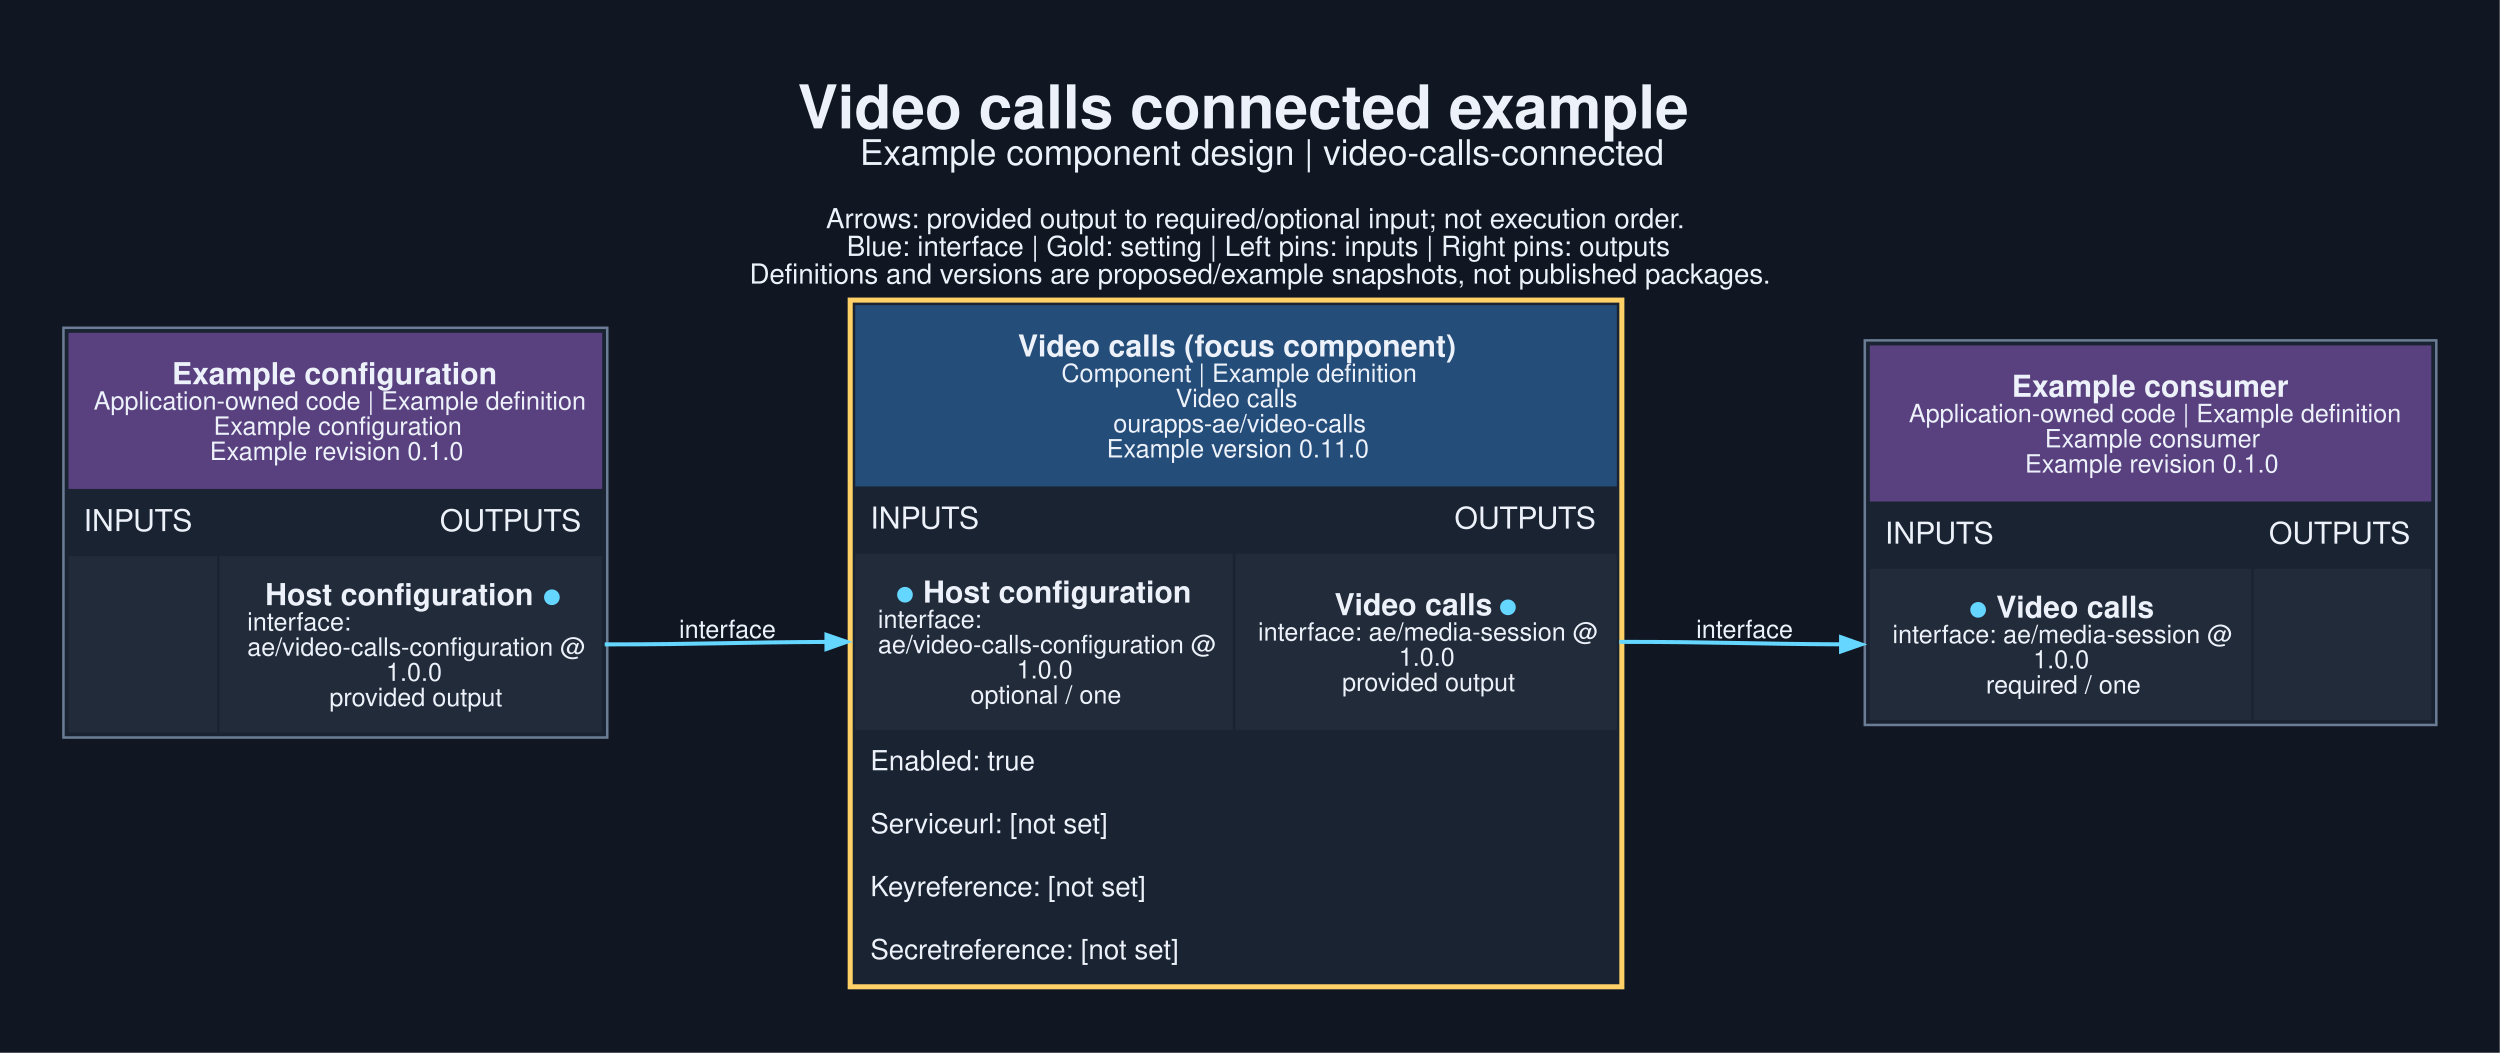
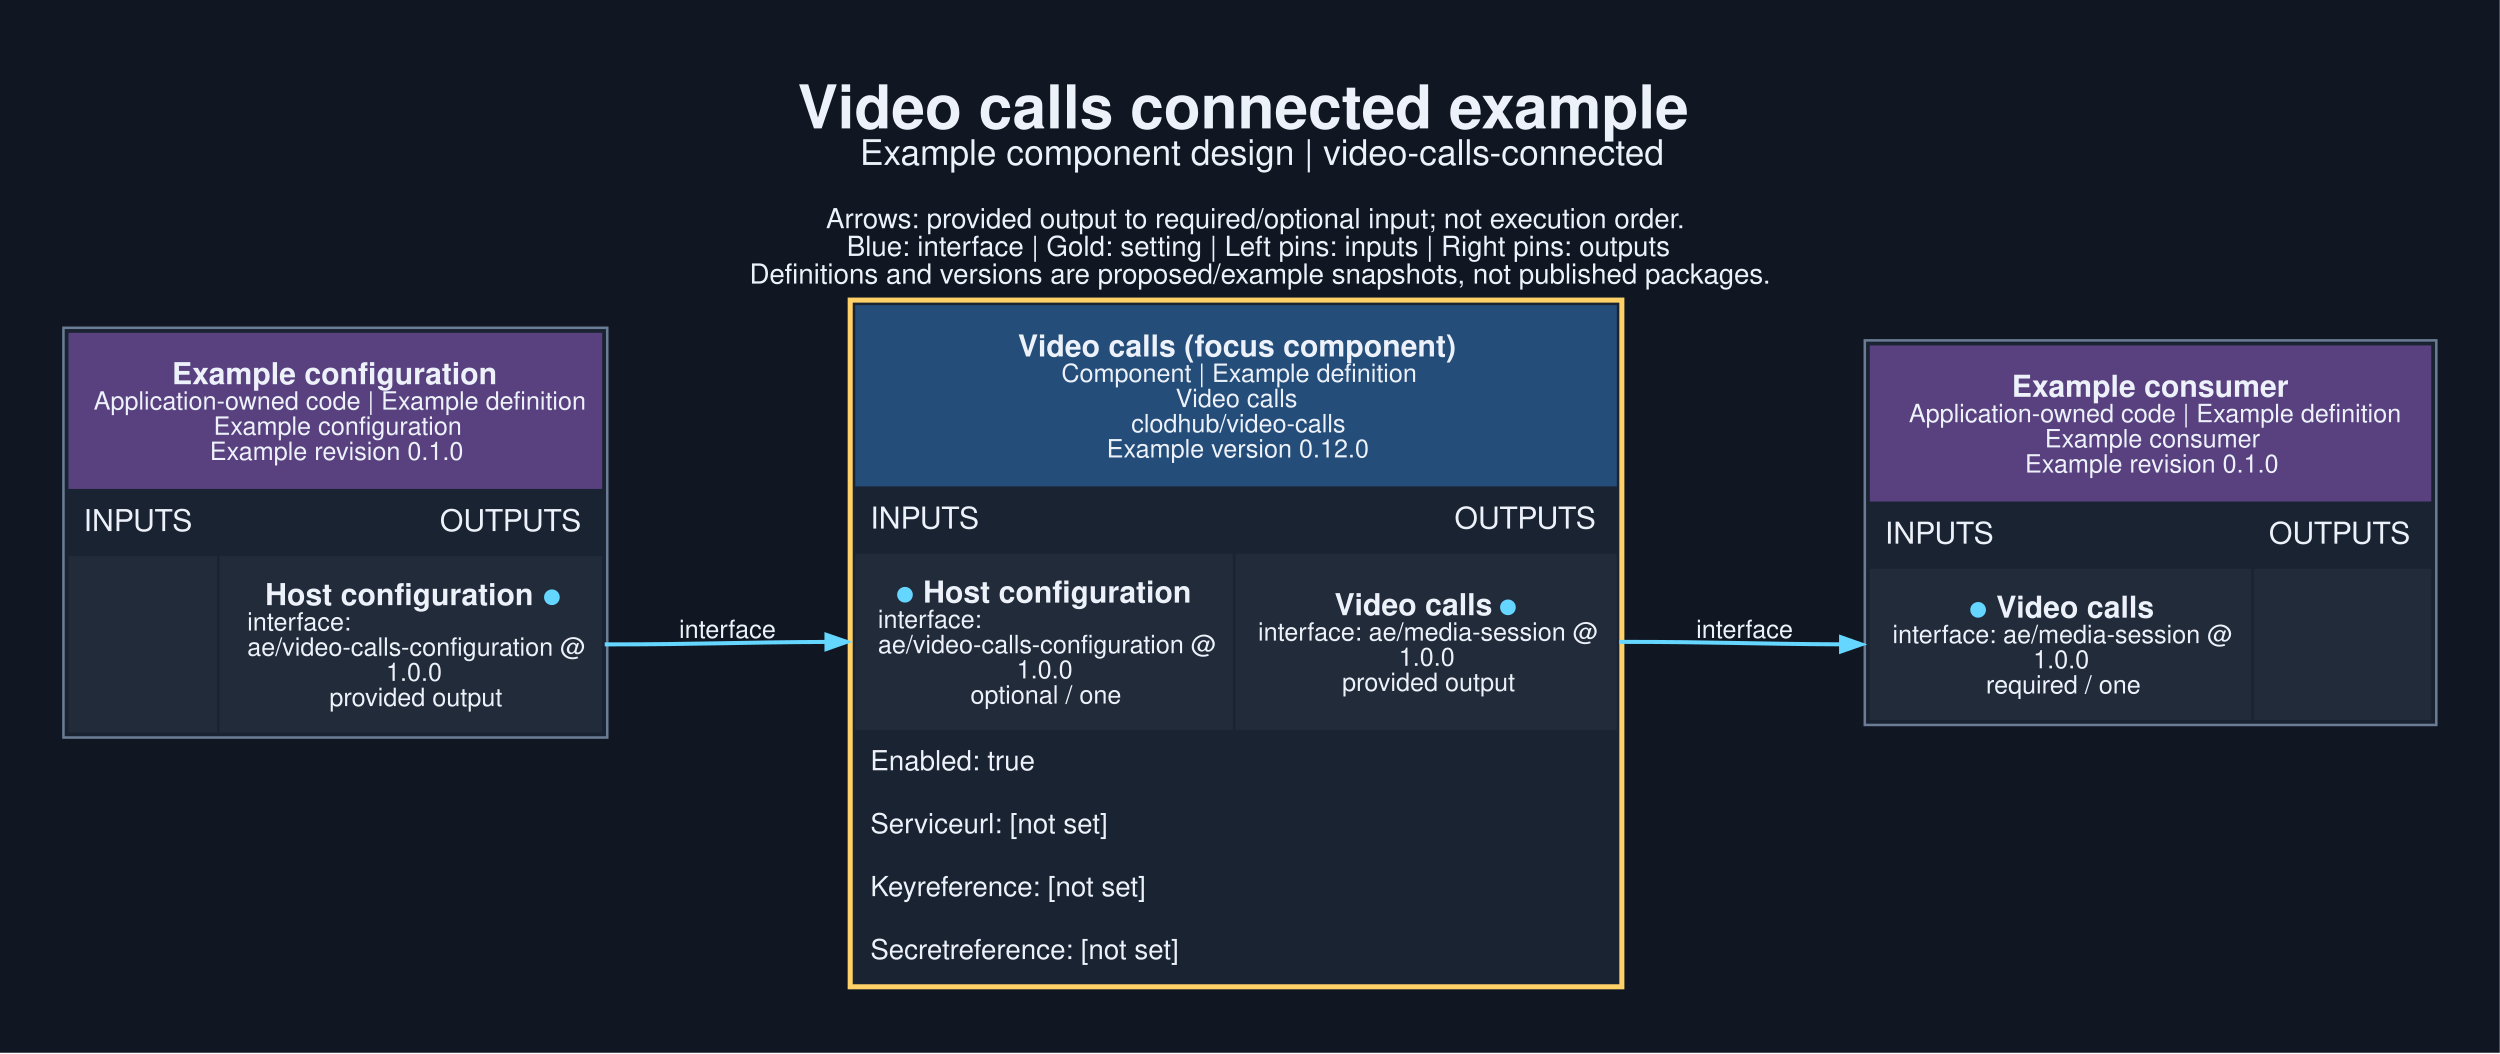
<svg xmlns="http://www.w3.org/2000/svg" width="1324pt" height="558pt" viewBox="0.00 0.00 1324.00 558.00">
  <g id="graph0" class="graph" transform="scale(1.33333 1.33333) rotate(0) translate(25.2 392.95)">
    <polygon fill="#101722" stroke="none" points="-25.2,25.2 -25.2,-392.95 967.7,-392.95 967.7,25.2 -25.2,25.2" />
    <text xml:space="preserve" text-anchor="start" x="291.62" y="-341.95" font-family="Helvetica,sans-Serif" font-weight="bold" font-size="24.00" fill="#edf2fa">Video calls connected example</text>
    <text xml:space="preserve" text-anchor="start" x="316.38" y="-327.45" font-family="Helvetica,sans-Serif" font-size="14.00" fill="#edf2fa">Example component design | video-calls-connected</text>
    <text xml:space="preserve" text-anchor="start" x="302.88" y="-302.3" font-family="Helvetica,sans-Serif" font-size="11.00" fill="#edf2fa">Arrows: provided output to required/optional input; not execution order.</text>
    <text xml:space="preserve" text-anchor="start" x="311.12" y="-291.3" font-family="Helvetica,sans-Serif" font-size="11.00" fill="#edf2fa">Blue: interface | Gold: setting | Left pins: inputs | Right pins: outputs</text>
    <text xml:space="preserve" text-anchor="start" x="272.5" y="-280.3" font-family="Helvetica,sans-Serif" font-size="11.00" fill="#edf2fa">Definitions and versions are proposed/example snapshots, not published packages.</text>
    <g id="node1" class="node">
      <polygon fill="#1a2332" stroke="none" points="311.5,0 311.5,-274.75 620,-274.75 620,0 311.5,0" />
      <polygon fill="#254d79" stroke="none" points="314.5,-199.75 314.5,-271.75 617,-271.75 617,-199.75 314.5,-199.75" />
      <text xml:space="preserve" text-anchor="start" x="379.12" y="-251.35" font-family="Helvetica,sans-Serif" font-weight="bold" font-size="12.00" fill="#edf2fa">Video calls (focus component)</text>
      <text xml:space="preserve" text-anchor="start" x="396.38" y="-241.25" font-family="Helvetica,sans-Serif" font-size="10.00" fill="#edf2fa">Component | Example definition</text>
      <text xml:space="preserve" text-anchor="start" x="441.75" y="-231.25" font-family="Helvetica,sans-Serif" font-size="10.00" fill="#edf2fa">Video calls</text>
-       <text xml:space="preserve" text-anchor="start" x="417" y="-221.25" font-family="Helvetica,sans-Serif" font-size="10.00" fill="#edf2fa">ourapps-ae/video-calls</text>
-       <text xml:space="preserve" text-anchor="start" x="414.38" y="-211.25" font-family="Helvetica,sans-Serif" font-size="10.00" fill="#edf2fa">Example version 0.11.0</text>
+       <text xml:space="preserve" text-anchor="start" x="424.12" y="-221.25" font-family="Helvetica,sans-Serif" font-size="10.00" fill="#edf2fa">clodhub/video-calls</text>
+       <text xml:space="preserve" text-anchor="start" x="414.38" y="-211.25" font-family="Helvetica,sans-Serif" font-size="10.00" fill="#edf2fa">Example version 0.12.0</text>
      <text xml:space="preserve" text-anchor="start" x="320.5" y="-183" font-family="Helvetica,sans-Serif" font-size="12.00" fill="#edf2fa">INPUTS</text>
      <text xml:space="preserve" text-anchor="start" x="552.5" y="-183" font-family="Helvetica,sans-Serif" font-size="12.00" fill="#edf2fa">OUTPUTS</text>
      <polygon fill="#222b3a" stroke="none" points="314.5,-103 314.5,-173 464.5,-173 464.5,-103 314.5,-103" />
      <text xml:space="preserve" text-anchor="start" x="330.62" y="-153.6" font-family="Helvetica,sans-Serif" font-weight="bold" font-size="12.00" fill="#65d6ff">●</text>
      <text xml:space="preserve" text-anchor="start" x="338.12" y="-153.6" font-family="Helvetica,sans-Serif" font-weight="bold" font-size="12.00" fill="#edf2fa"> Host configuration</text>
      <text xml:space="preserve" text-anchor="start" x="323.5" y="-143.5" font-family="Helvetica,sans-Serif" font-size="10.00" fill="#edf2fa">interface:</text>
      <text xml:space="preserve" text-anchor="start" x="323.5" y="-133.5" font-family="Helvetica,sans-Serif" font-size="10.00" fill="#edf2fa">ae/video-calls-configuration @</text>
      <text xml:space="preserve" text-anchor="start" x="378.62" y="-123.5" font-family="Helvetica,sans-Serif" font-size="10.00" fill="#edf2fa">1.0.0</text>
      <text xml:space="preserve" text-anchor="start" x="360.25" y="-113.5" font-family="Helvetica,sans-Serif" font-size="10.00" fill="#edf2fa">optional / one</text>
      <polygon fill="#222b3a" stroke="none" points="465.5,-103 465.5,-173 617,-173 617,-103 465.5,-103" />
      <text xml:space="preserve" text-anchor="start" x="504.88" y="-148.6" font-family="Helvetica,sans-Serif" font-weight="bold" font-size="12.00" fill="#edf2fa">Video calls </text>
      <text xml:space="preserve" text-anchor="start" x="570.12" y="-148.6" font-family="Helvetica,sans-Serif" font-weight="bold" font-size="12.00" fill="#65d6ff">●</text>
      <text xml:space="preserve" text-anchor="start" x="474.5" y="-138.5" font-family="Helvetica,sans-Serif" font-size="10.00" fill="#edf2fa">interface: ae/media-session @</text>
      <text xml:space="preserve" text-anchor="start" x="530.38" y="-128.5" font-family="Helvetica,sans-Serif" font-size="10.00" fill="#edf2fa">1.0.0</text>
      <text xml:space="preserve" text-anchor="start" x="507.88" y="-118.5" font-family="Helvetica,sans-Serif" font-size="10.00" fill="#edf2fa">provided output</text>
      <text xml:space="preserve" text-anchor="start" x="320.5" y="-87" font-family="Helvetica,sans-Serif" font-size="11.00" fill="#edf2fa">Enabled: true</text>
      <text xml:space="preserve" text-anchor="start" x="320.5" y="-62" font-family="Helvetica,sans-Serif" font-size="11.00" fill="#edf2fa">Serviceurl: [not set]</text>
      <text xml:space="preserve" text-anchor="start" x="320.5" y="-37" font-family="Helvetica,sans-Serif" font-size="11.00" fill="#edf2fa">Keyreference: [not set]</text>
      <text xml:space="preserve" text-anchor="start" x="320.5" y="-12" font-family="Helvetica,sans-Serif" font-size="11.00" fill="#edf2fa">Secretreference: [not set]</text>
      <polygon fill="none" stroke="#ffd166" stroke-width="2" points="312.5,-1 312.5,-273.75 619,-273.75 619,-1 312.5,-1" />
    </g>
    <g id="node3" class="node">
      <polygon fill="#1a2332" stroke="none" points="715.5,-105 715.5,-257.75 942.5,-257.75 942.5,-105 715.5,-105" />
      <polygon fill="#594180" stroke="none" points="717.5,-193.75 717.5,-255.75 940.5,-255.75 940.5,-193.75 717.5,-193.75" />
      <text xml:space="preserve" text-anchor="start" x="773.88" y="-235.35" font-family="Helvetica,sans-Serif" font-weight="bold" font-size="12.00" fill="#edf2fa">Example consumer</text>
      <text xml:space="preserve" text-anchor="start" x="733" y="-225.25" font-family="Helvetica,sans-Serif" font-size="10.00" fill="#edf2fa">Application-owned code | Example definition</text>
      <text xml:space="preserve" text-anchor="start" x="787" y="-215.25" font-family="Helvetica,sans-Serif" font-size="10.00" fill="#edf2fa">Example consumer</text>
      <text xml:space="preserve" text-anchor="start" x="779.12" y="-205.25" font-family="Helvetica,sans-Serif" font-size="10.00" fill="#edf2fa">Example revision 0.1.0</text>
      <text xml:space="preserve" text-anchor="start" x="723.5" y="-177" font-family="Helvetica,sans-Serif" font-size="12.00" fill="#edf2fa">INPUTS</text>
      <text xml:space="preserve" text-anchor="start" x="876" y="-177" font-family="Helvetica,sans-Serif" font-size="12.00" fill="#edf2fa">OUTPUTS</text>
      <polygon fill="#222b3a" stroke="none" points="717.5,-107 717.5,-167 869,-167 869,-107 717.5,-107" />
      <text xml:space="preserve" text-anchor="start" x="756.88" y="-147.6" font-family="Helvetica,sans-Serif" font-weight="bold" font-size="12.00" fill="#65d6ff">●</text>
      <text xml:space="preserve" text-anchor="start" x="764.38" y="-147.6" font-family="Helvetica,sans-Serif" font-weight="bold" font-size="12.00" fill="#edf2fa"> Video calls</text>
      <text xml:space="preserve" text-anchor="start" x="726.5" y="-137.5" font-family="Helvetica,sans-Serif" font-size="10.00" fill="#edf2fa">interface: ae/media-session @</text>
      <text xml:space="preserve" text-anchor="start" x="782.38" y="-127.5" font-family="Helvetica,sans-Serif" font-size="10.00" fill="#edf2fa">1.0.0</text>
      <text xml:space="preserve" text-anchor="start" x="763.62" y="-117.5" font-family="Helvetica,sans-Serif" font-size="10.00" fill="#edf2fa">required / one</text>
      <polygon fill="#222b3a" stroke="none" points="870,-107 870,-167 940.5,-167 940.5,-107 870,-107" />
      <polygon fill="none" stroke="#6b7d95" points="715.5,-105 715.5,-257.75 942.5,-257.75 942.5,-105 715.5,-105" />
    </g>
    <g id="edge2" class="edge">
      <path fill="none" stroke="#65d6ff" stroke-width="1.6" d="M618,-138C658.19,-138 670.7,-137.16 706.35,-137.02" />
      <polygon fill="#65d6ff" stroke="#65d6ff" stroke-width="1.6" points="706.08,-139.82 714.08,-137 706.07,-134.22 706.08,-139.82" />
      <text xml:space="preserve" text-anchor="middle" x="667.75" y="-139.53" font-family="Helvetica,sans-Serif" font-size="10.00" fill="#edf2fa">interface</text>
    </g>
    <g id="node2" class="node">
      <polygon fill="#1a2332" stroke="none" points="0,-100 0,-262.75 216,-262.75 216,-100 0,-100" />
      <polygon fill="#594180" stroke="none" points="2,-198.75 2,-260.75 214,-260.75 214,-198.75 2,-198.75" />
      <text xml:space="preserve" text-anchor="start" x="43.12" y="-240.35" font-family="Helvetica,sans-Serif" font-weight="bold" font-size="12.00" fill="#edf2fa">Example configuration</text>
      <text xml:space="preserve" text-anchor="start" x="12" y="-230.25" font-family="Helvetica,sans-Serif" font-size="10.00" fill="#edf2fa">Application-owned code | Example definition</text>
      <text xml:space="preserve" text-anchor="start" x="59.62" y="-220.25" font-family="Helvetica,sans-Serif" font-size="10.00" fill="#edf2fa">Example configuration</text>
      <text xml:space="preserve" text-anchor="start" x="58.12" y="-210.25" font-family="Helvetica,sans-Serif" font-size="10.00" fill="#edf2fa">Example revision 0.1.0</text>
      <text xml:space="preserve" text-anchor="start" x="8" y="-182" font-family="Helvetica,sans-Serif" font-size="12.00" fill="#edf2fa">INPUTS</text>
      <text xml:space="preserve" text-anchor="start" x="149.5" y="-182" font-family="Helvetica,sans-Serif" font-size="12.00" fill="#edf2fa">OUTPUTS</text>
      <polygon fill="#222b3a" stroke="none" points="2,-102 2,-172 61,-172 61,-102 2,-102" />
      <polygon fill="#222b3a" stroke="none" points="62,-102 62,-172 214,-172 214,-102 62,-102" />
      <text xml:space="preserve" text-anchor="start" x="80.12" y="-152.6" font-family="Helvetica,sans-Serif" font-weight="bold" font-size="12.00" fill="#edf2fa">Host configuration </text>
      <text xml:space="preserve" text-anchor="start" x="190.38" y="-152.6" font-family="Helvetica,sans-Serif" font-weight="bold" font-size="12.00" fill="#65d6ff">●</text>
      <text xml:space="preserve" text-anchor="start" x="73" y="-142.5" font-family="Helvetica,sans-Serif" font-size="10.00" fill="#edf2fa">interface:</text>
      <text xml:space="preserve" text-anchor="start" x="73" y="-132.5" font-family="Helvetica,sans-Serif" font-size="10.00" fill="#edf2fa">ae/video-calls-configuration @</text>
      <text xml:space="preserve" text-anchor="start" x="128.12" y="-122.5" font-family="Helvetica,sans-Serif" font-size="10.00" fill="#edf2fa">1.0.0</text>
      <text xml:space="preserve" text-anchor="start" x="105.62" y="-112.5" font-family="Helvetica,sans-Serif" font-size="10.00" fill="#edf2fa">provided output</text>
      <polygon fill="none" stroke="#6b7d95" points="0,-100 0,-262.75 216,-262.75 216,-100 0,-100" />
    </g>
    <g id="edge1" class="edge">
      <path fill="none" stroke="#65d6ff" stroke-width="1.6" d="M215,-137C255.19,-137 267.7,-137.84 303.35,-137.98" />
      <polygon fill="#65d6ff" stroke="#65d6ff" stroke-width="1.6" points="303.07,-140.78 311.08,-138 303.08,-135.18 303.07,-140.78" />
      <text xml:space="preserve" text-anchor="middle" x="263.75" y="-139.53" font-family="Helvetica,sans-Serif" font-size="10.00" fill="#edf2fa">interface</text>
    </g>
  </g>
</svg>
